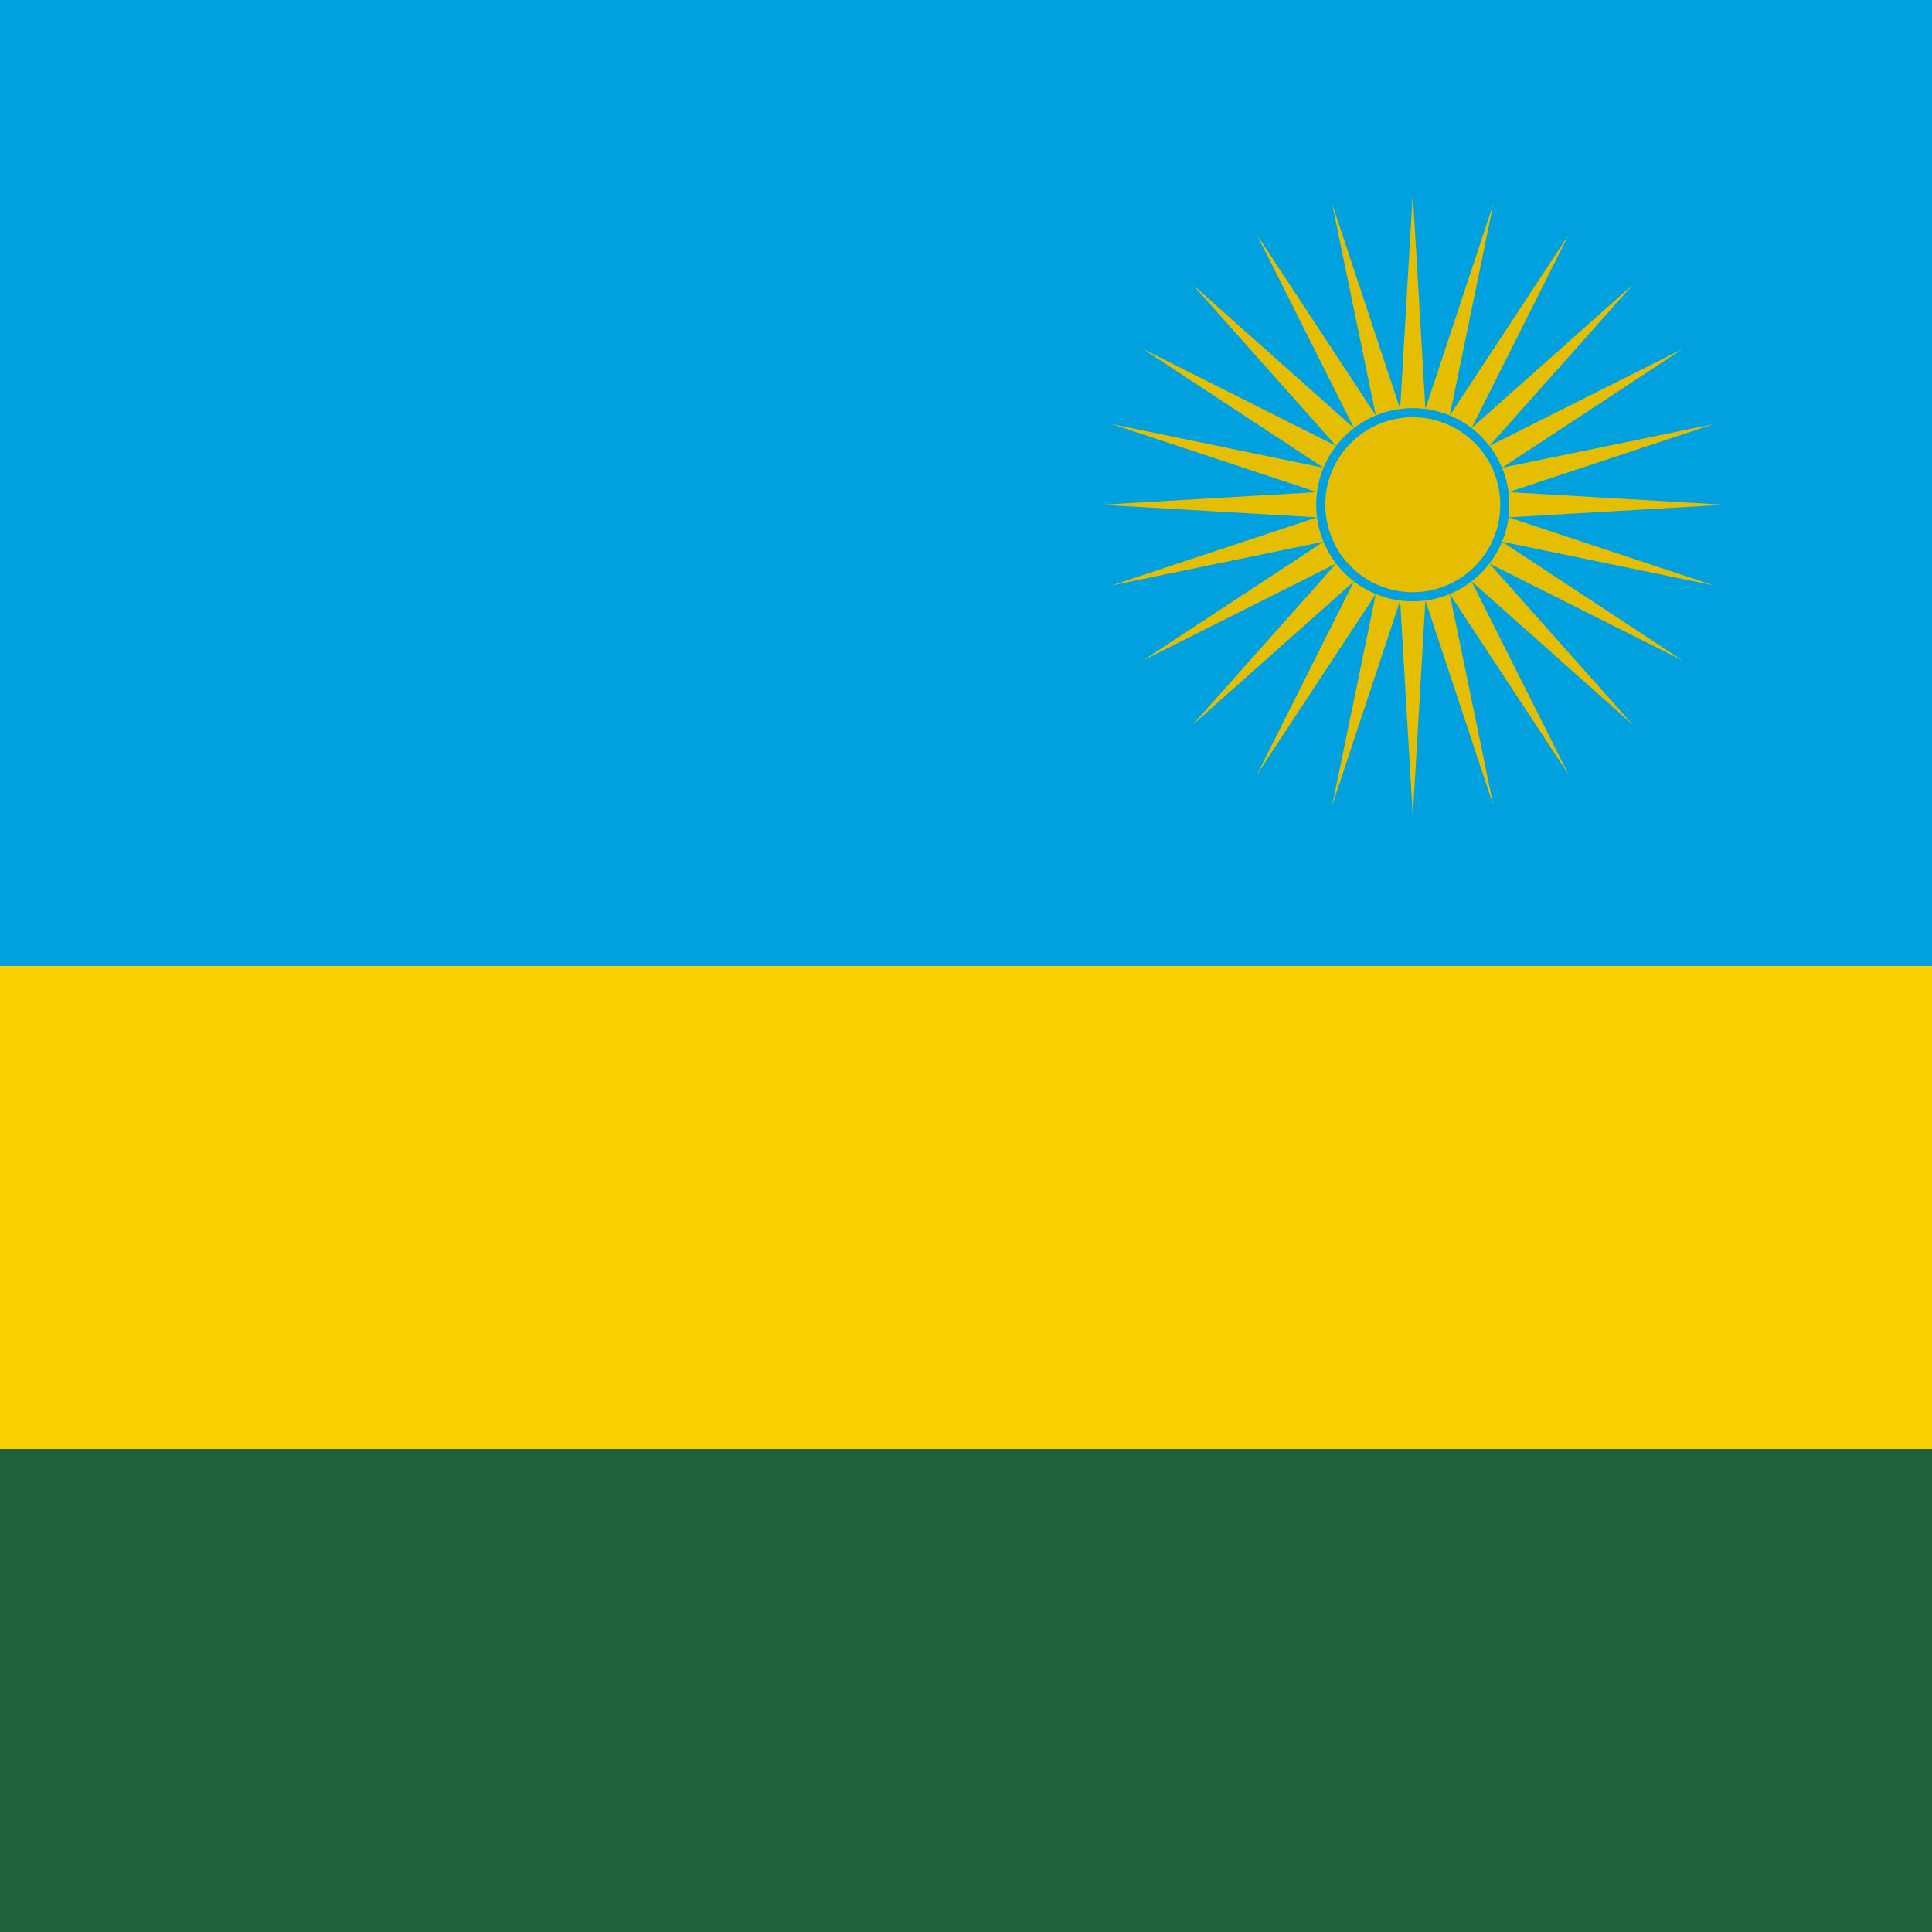
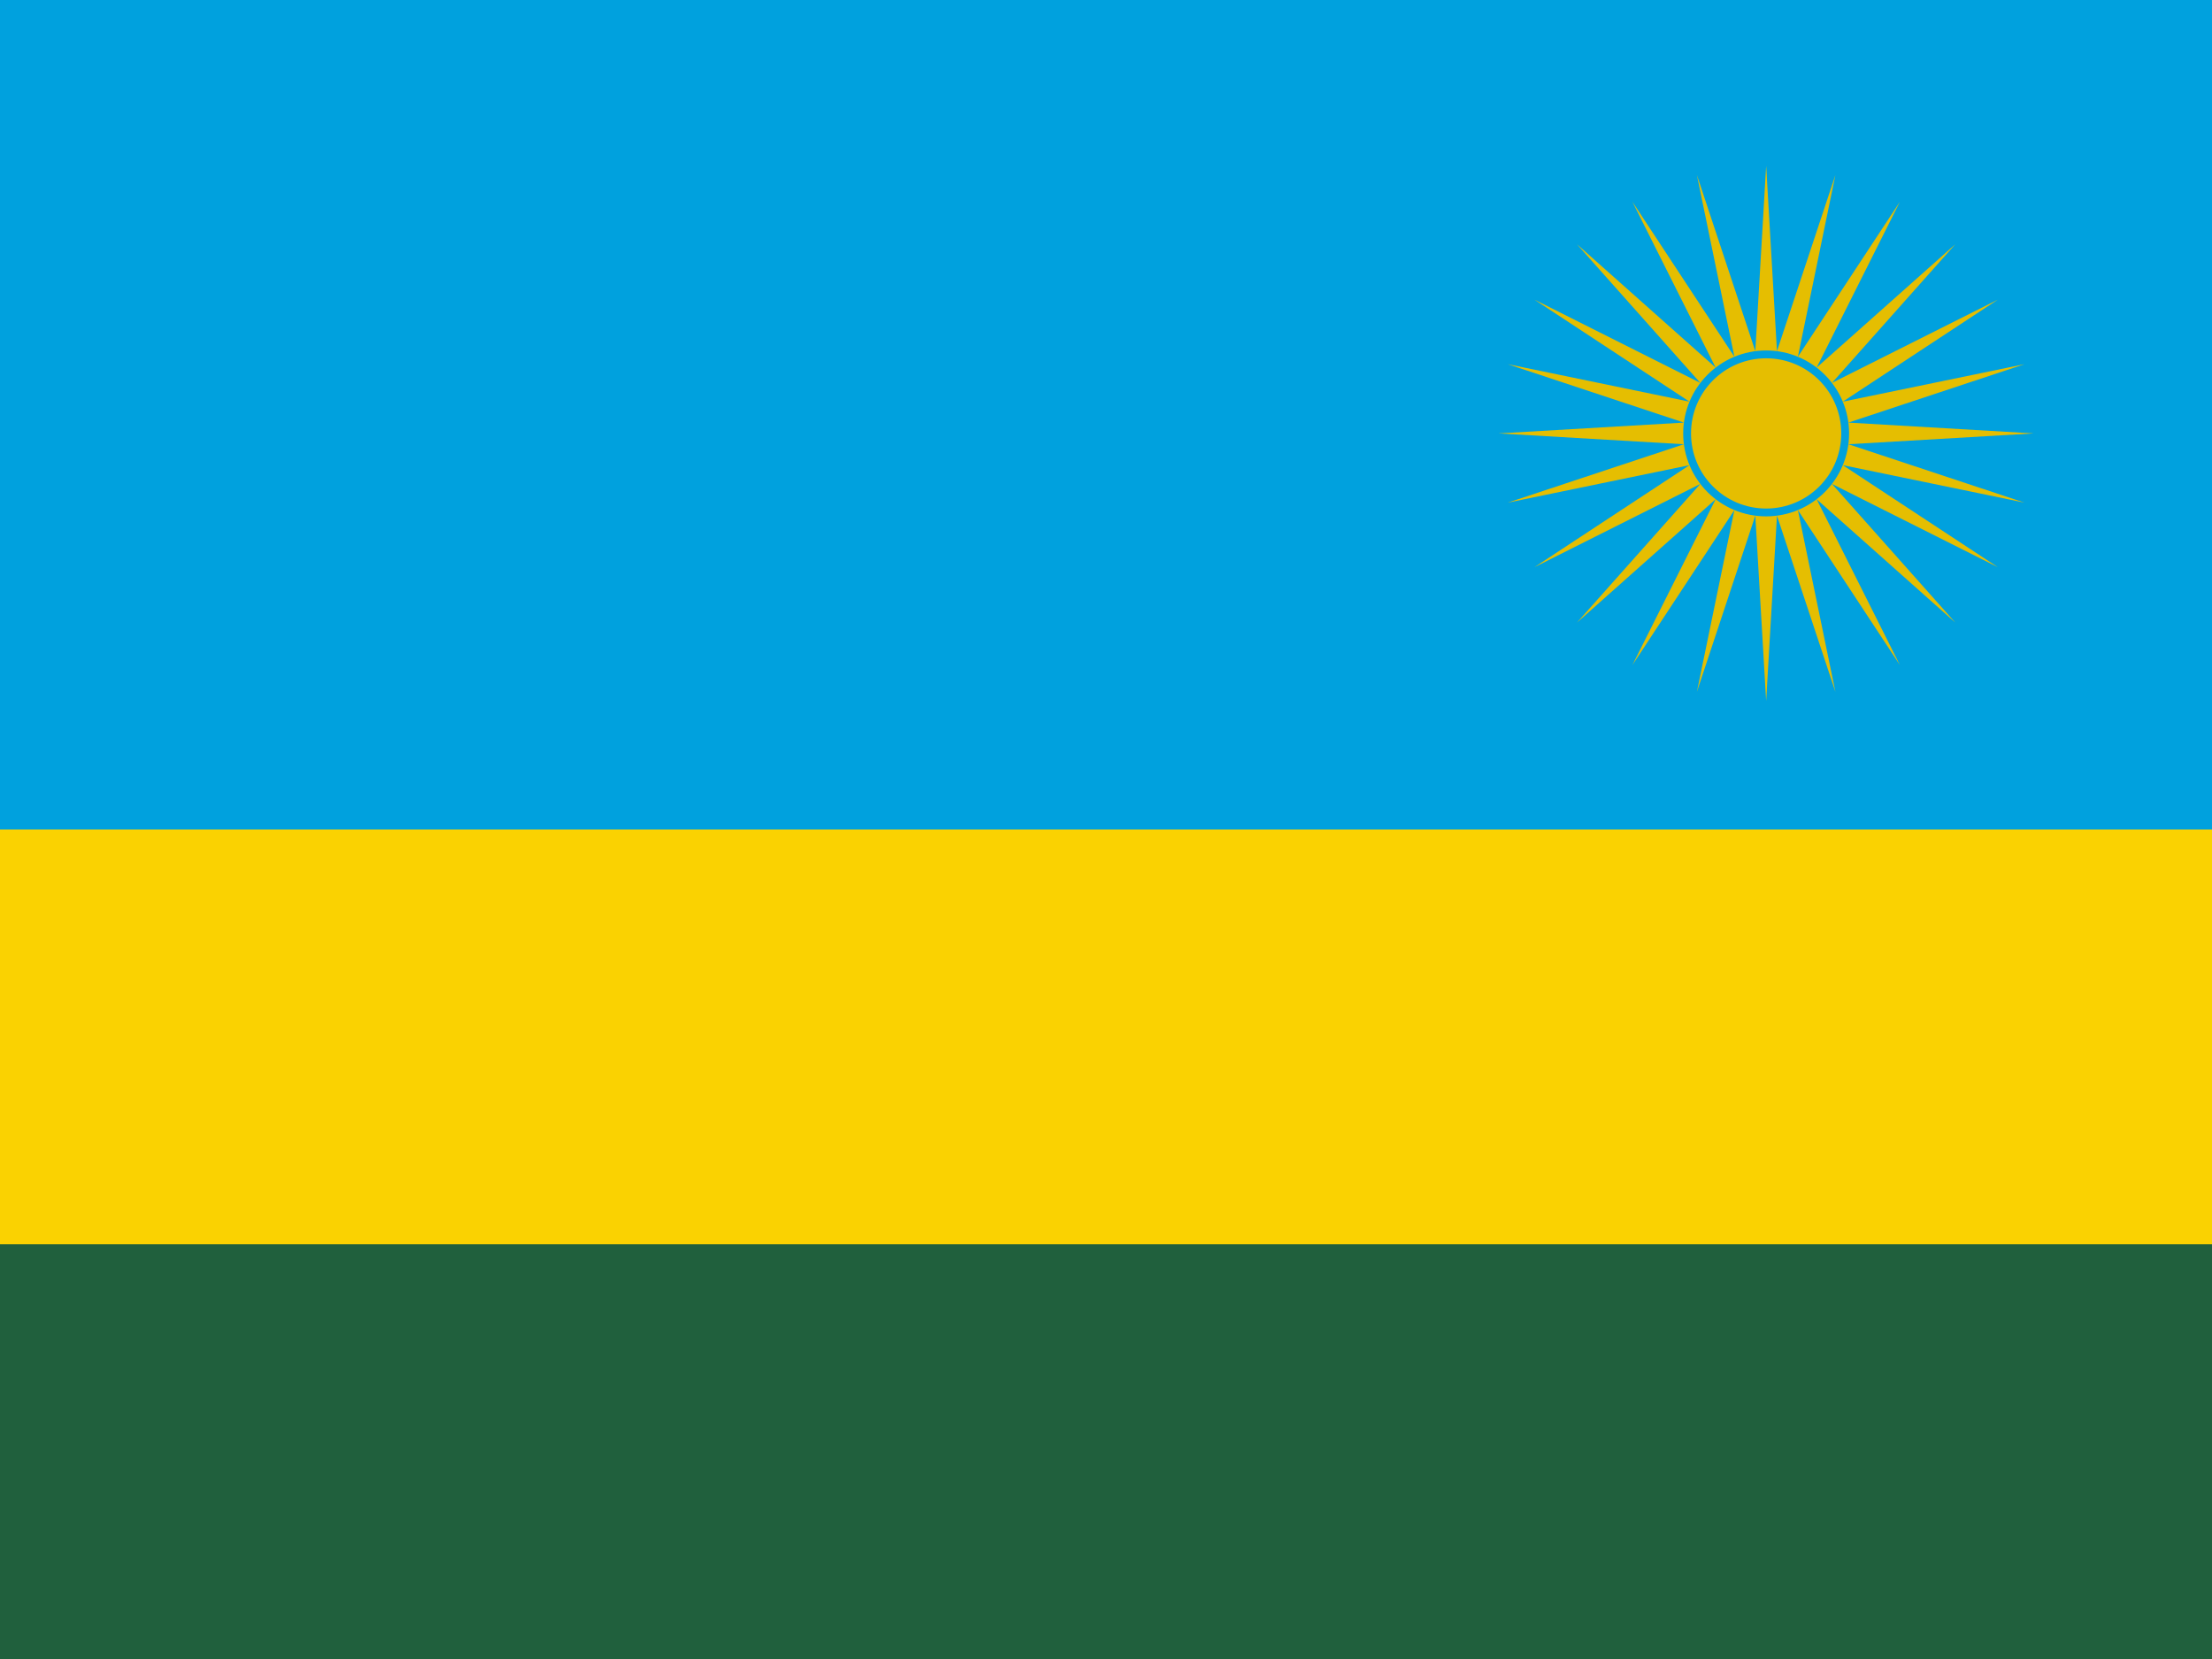
- <svg xmlns="http://www.w3.org/2000/svg" xmlns:xlink="http://www.w3.org/1999/xlink" height="512" width="512" viewBox="0 0 512 512">
-   <path fill="#20603d" d="M0 0h512v512H0z" />
-   <path fill="#fad201" d="M0 0h512v384H0z" />
-   <path fill="#00a1de" d="M0 0h512v256H0z" />
-   <g transform="translate(374.4 133.76) scale(.7111)">
+ <svg xmlns="http://www.w3.org/2000/svg" xmlns:xlink="http://www.w3.org/1999/xlink" height="480" width="640" viewBox="0 0 640 480">
+   <path fill="#20603d" d="M0 0h640v480H0z" />
+   <path fill="#fad201" d="M0 0h640v360H0z" />
+   <path fill="#00a1de" d="M0 0h640v240H0z" />
+   <g transform="translate(511 125.4) scale(.66667)">
    <g id="b">
      <path id="a" d="M116.1 0L35.692 4.7l76.452 25.35L33.26 13.776l67.286 44.273L28.56 21.915l53.535 60.18-60.18-53.534 36.135 71.986L13.777 33.26l16.272 78.884L4.7 35.692 0 116.1-1-1z" fill="#e5be01" />
      <use height="100%" width="100%" xlink:href="#a" transform="scale(1 -1)" />
    </g>
    <use height="100%" width="100%" xlink:href="#b" transform="scale(-1 1)" />
    <circle r="34.3" fill="#e5be01" stroke="#00a1de" stroke-width="3.4" />
  </g>
</svg>
